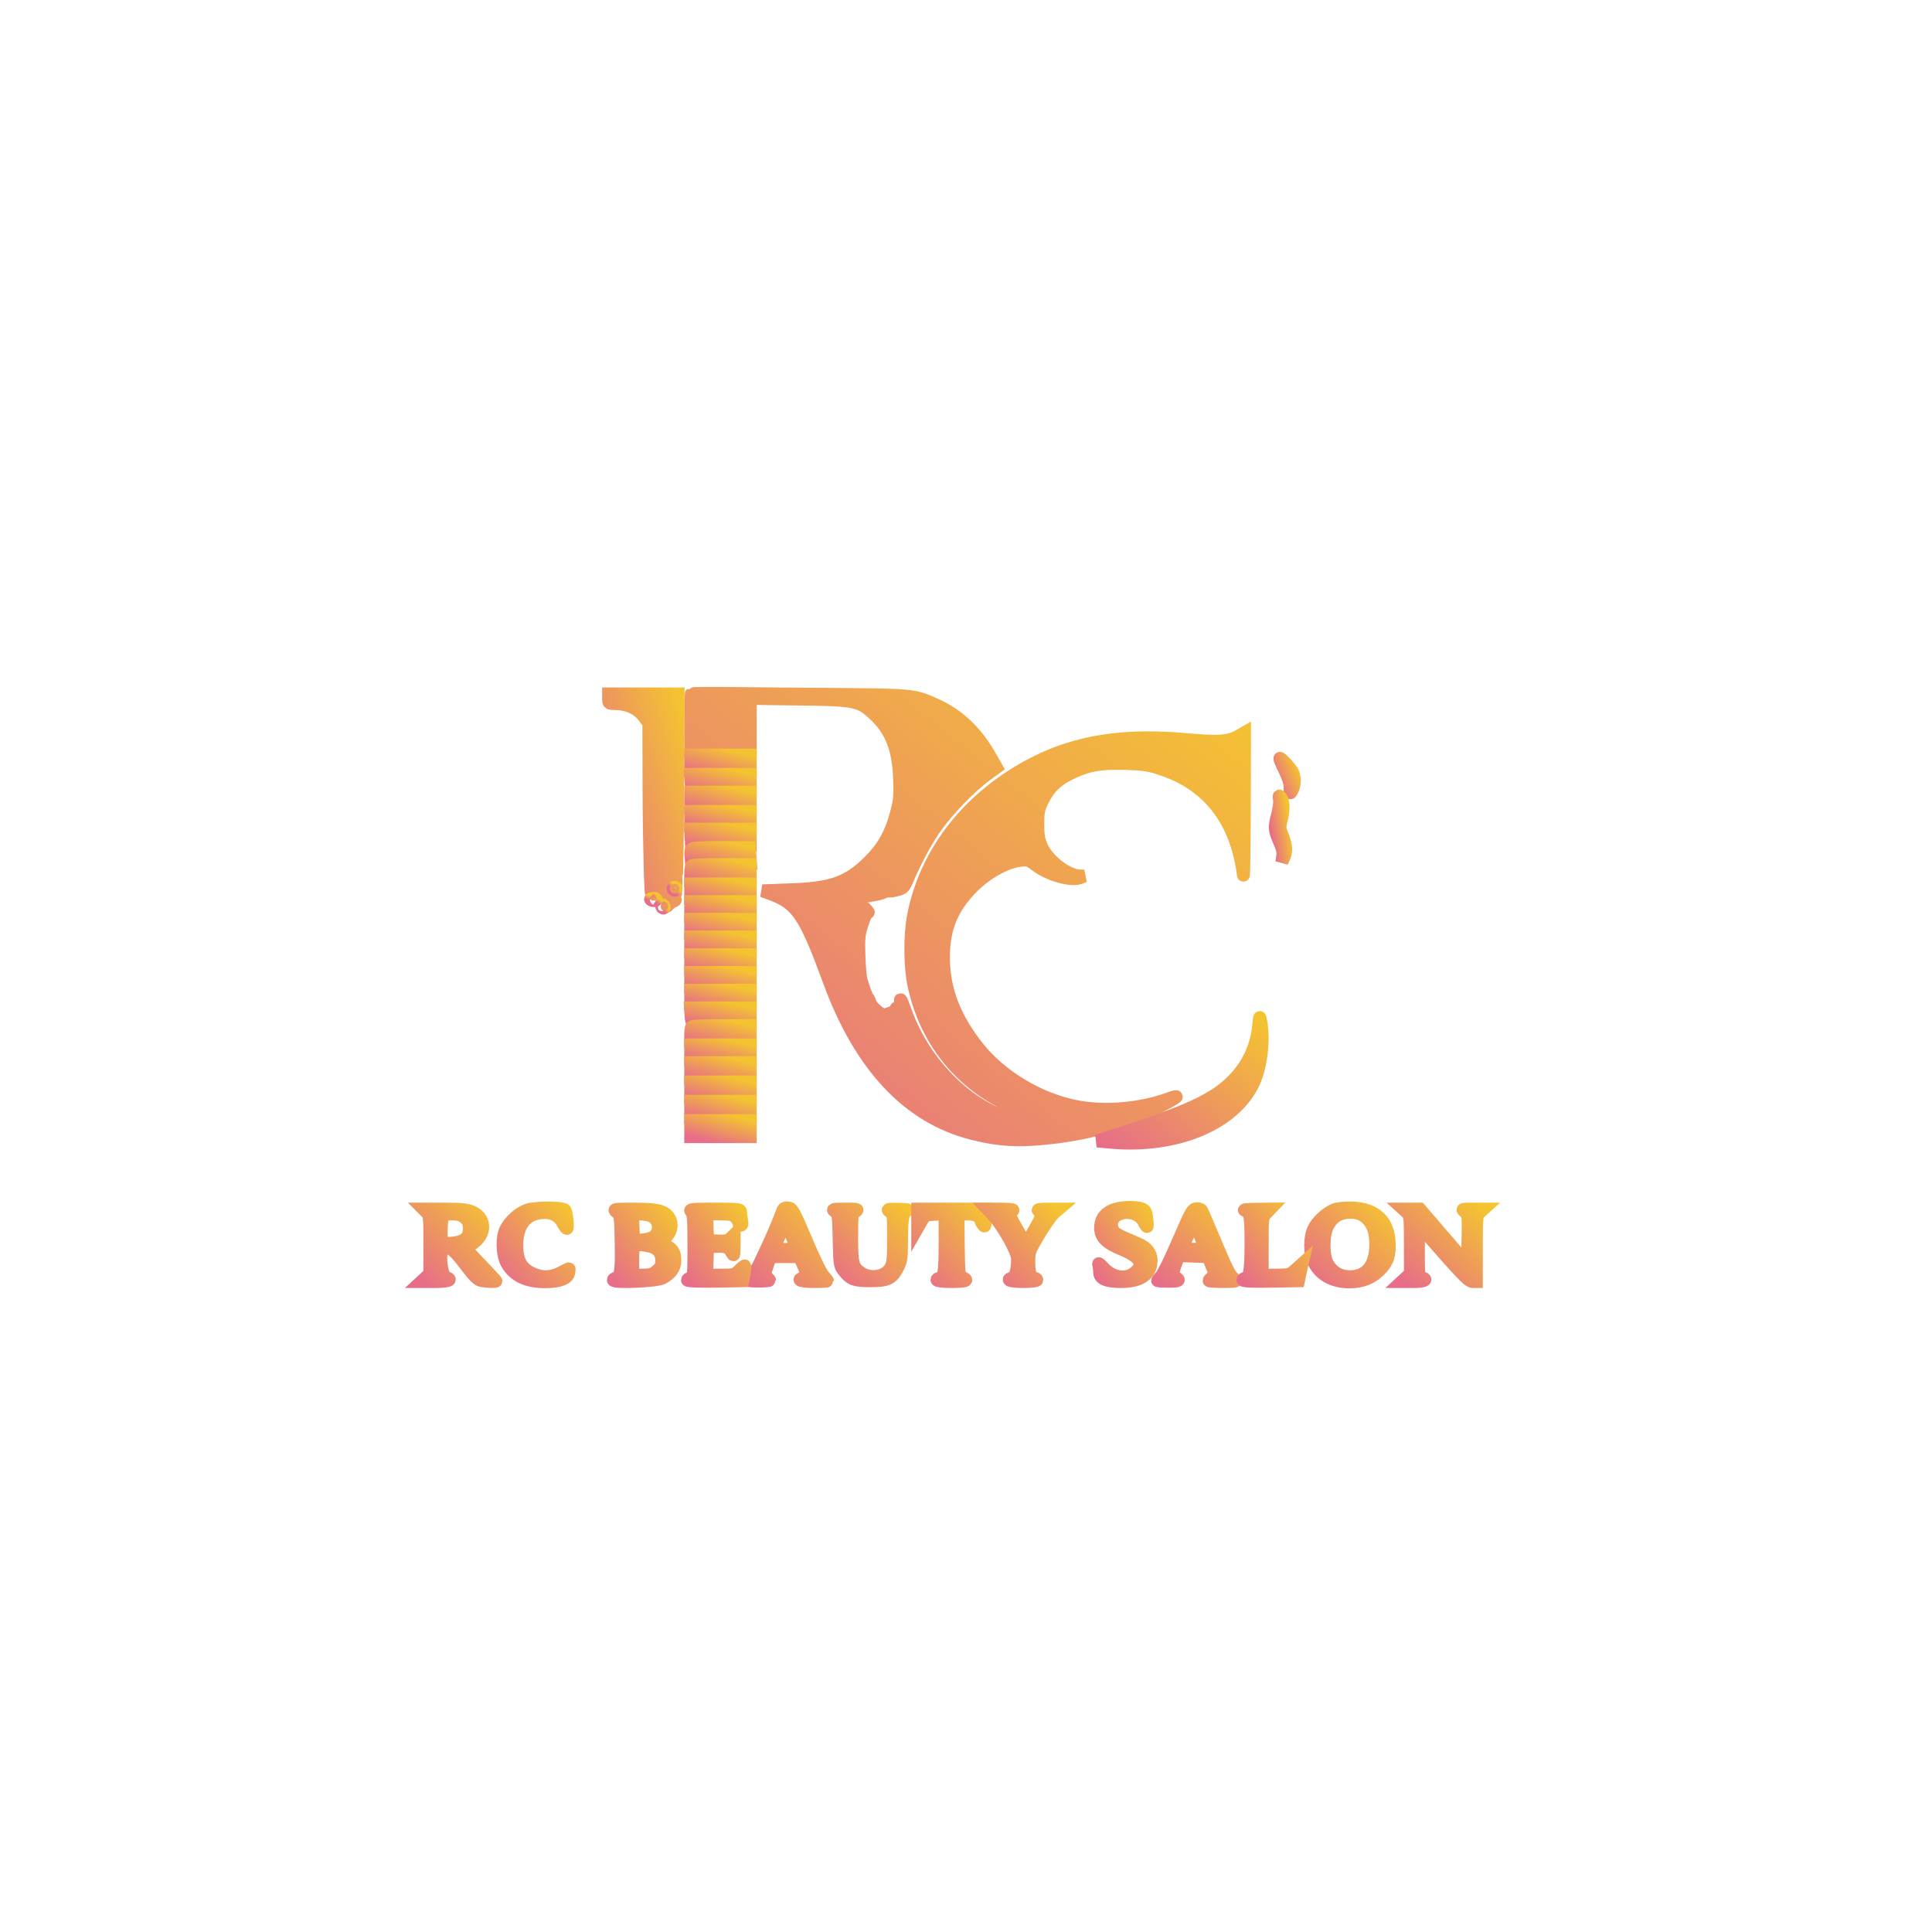
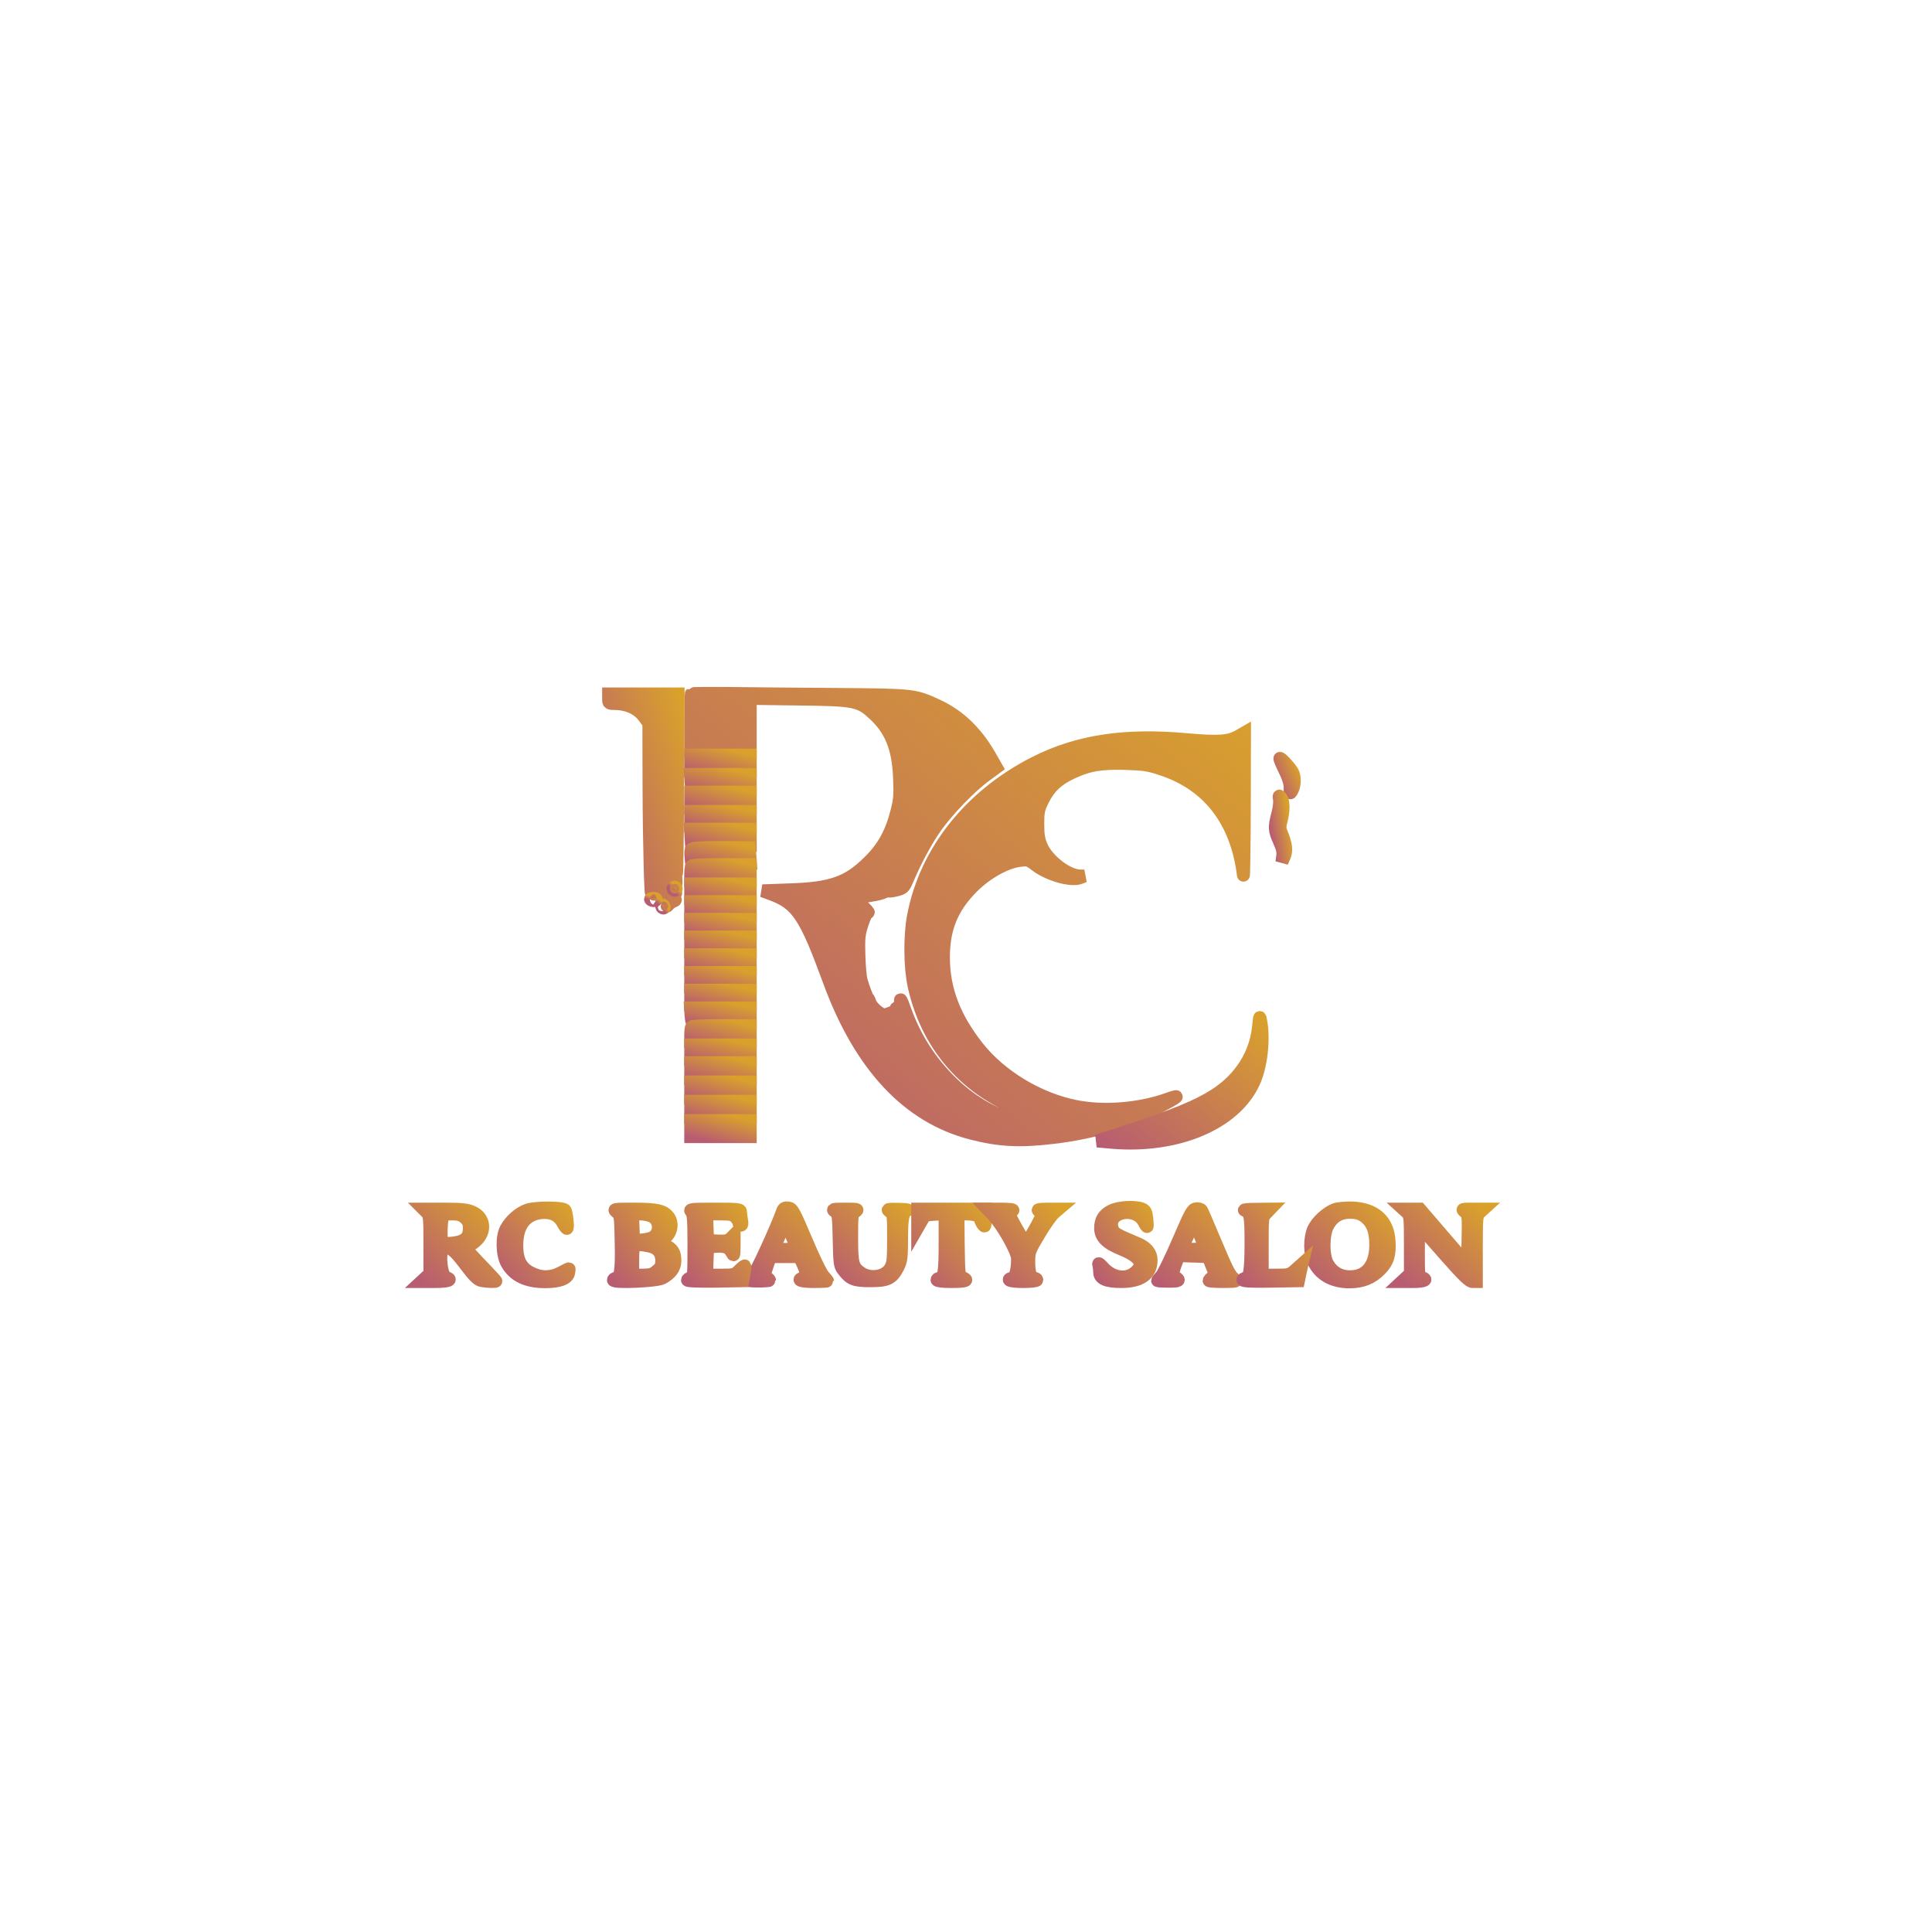
<svg xmlns="http://www.w3.org/2000/svg" version="1.0" width="1200pt" height="1200pt" viewBox="0 0 1200 1200" preserveAspectRatio="xMidYMid meet">
  <defs>
    <linearGradient id="logoGradient" x1="0%" y1="0%" x2="100%" y2="100%">
-       <stop offset="0%" style="stop-color:#E76D89;stop-opacity:1" />
-       <stop offset="100%" style="stop-color:#F4C430;stop-opacity:1" />
+       <stop offset="0%" style="stop-color:#B85C72;stop-opacity:1" />
+       <stop offset="100%" style="stop-color:#D9A12C;stop-opacity:1" />
    </linearGradient>
  </defs>
  <g transform="translate(0,1200) scale(0.1,-0.1)" fill="url(#logoGradient)" stroke="url(#logoGradient)" stroke-width="80">
    <path d="M4294 7691 c-2 -2 -4 -85 -4 -183 l0 -178 185 0 185 0 0 166 0 166 298 -4 c353 -4 380 -9 472 -95 104 -96 150 -210 157 -393 5 -107 2 -139 -16 -209 -33 -132 -83 -224 -171 -311 -132 -132 -235 -169 -499 -177 l-165 -6 57 -21 c160 -60 209 -134 358 -541 193 -526 490 -843 884 -944 170 -44 298 -51 506 -26 240 28 476 96 660 191 117 61 137 78 57 49 -179 -65 -407 -83 -583 -46 -228 47 -458 186 -599 362 -148 186 -216 362 -216 564 0 180 54 310 180 436 88 88 209 155 296 165 47 6 54 4 97 -29 80 -61 221 -101 277 -78 l25 10 -27 0 c-78 2 -200 95 -239 183 -18 42 -23 70 -23 139 0 77 3 93 32 152 39 78 92 128 180 168 104 49 179 61 332 57 120 -4 146 -8 234 -38 286 -97 458 -322 499 -655 2 -16 5 176 6 427 l1 457 -33 -19 c-63 -37 -127 -42 -327 -24 -388 35 -678 -10 -944 -145 -402 -205 -676 -551 -752 -950 -24 -123 -22 -321 4 -437 88 -396 361 -687 752 -800 108 -31 246 -54 332 -54 115 0 83 -17 -46 -24 -345 -19 -616 81 -834 308 -121 126 -208 268 -267 438 -15 43 -24 60 -22 41 3 -25 -1 -34 -15 -39 -10 -3 -16 -9 -13 -14 4 -7 -16 -17 -68 -34 -20 -6 -83 45 -93 77 -4 12 -9 24 -13 27 -7 6 -29 63 -42 110 -6 19 -12 90 -14 156 -3 107 -1 131 20 195 15 47 29 73 37 71 7 -1 -12 20 -42 48 -52 47 -54 50 -28 50 61 0 178 23 171 33 -4 6 0 8 11 4 10 -4 38 -2 63 5 41 10 47 16 65 57 50 120 122 254 180 335 75 106 216 252 310 320 l67 49 -32 56 c-87 157 -194 262 -332 327 -146 67 -144 67 -635 71 -245 2 -546 4 -668 6 -123 1 -226 0 -228 -2z" />
    <path d="M3780 7660 c0 -29 2 -30 43 -30 73 -1 137 -30 174 -78 l33 -44 1 -401 c1 -346 12 -749 17 -634 2 43 7 45 38 16 18 -17 21 -26 14 -39 -8 -15 -6 -17 8 -14 9 3 25 -1 36 -9 16 -11 17 -17 7 -38 -10 -20 -10 -21 1 -8 7 8 22 19 32 22 17 7 16 10 -14 25 -19 9 -36 23 -38 30 -3 11 0 12 16 3 11 -6 29 -11 39 -11 15 1 14 3 -5 13 -12 7 -19 17 -15 21 4 5 -4 6 -19 2 -15 -3 -30 -2 -33 4 -4 6 1 7 12 3 17 -6 17 -5 0 14 -22 25 -14 32 26 26 41 -6 48 -13 13 -13 -16 0 -25 -4 -21 -10 3 -5 18 -10 31 -10 23 0 25 4 23 33 -2 18 -1 37 3 42 3 6 6 259 7 563 l3 552 -216 0 -216 0 0 -30z" />
    <path d="M4290 7260 l0 -50 185 0 185 0 0 50 0 50 -185 0 -185 0 0 -50z" />
    <path d="M7978 7220 c23 -46 35 -83 35 -111 0 -40 0 -41 13 -18 16 30 18 83 3 112 -13 25 -69 87 -79 87 -4 0 9 -31 28 -70z" />
    <path d="M4292 7143 c2 -31 7 -48 16 -47 6 1 89 2 182 3 l170 1 0 45 0 45 -186 0 -185 0 3 -47z" />
    <path d="M4290 7030 l0 -50 185 0 185 0 0 50 0 50 -185 0 -185 0 0 -50z" />
    <path d="M7947 7034 c3 -17 -2 -57 -11 -91 -22 -82 -20 -101 10 -168 19 -41 25 -67 21 -93 l-5 -37 15 35 c16 37 11 76 -18 147 -11 26 -11 42 -1 78 16 60 15 117 -1 140 -13 16 -14 15 -10 -11z" />
    <path d="M4290 6915 l0 -45 185 0 185 0 0 45 0 45 -185 0 -185 0 0 -45z" />
    <path d="M4292 6803 l3 -48 183 -3 182 -2 0 50 0 50 -186 0 -185 0 3 -47z" />
    <path d="M4293 6724 c-2 -7 -3 -27 -1 -46 l3 -33 183 -3 183 -2 -3 47 -3 48 -179 1 c-131 0 -179 -3 -183 -12z" />
    <path d="M4297 6623 c-4 -3 -7 -26 -7 -50 l0 -43 185 0 185 0 0 50 0 50 -178 0 c-98 0 -182 -3 -185 -7z" />
    <path d="M4290 6465 l0 -45 185 0 185 0 0 45 0 45 -185 0 -185 0 0 -45z" />
    <path d="M4180 6480 c0 -5 5 -10 10 -10 6 0 10 5 10 10 0 6 -4 10 -10 10 -5 0 -10 -4 -10 -10z" />
    <path d="M4040 6416 c0 -9 30 -14 35 -6 4 6 -3 10 -14 10 -12 0 -21 -2 -21 -4z" />
    <path d="M4290 6355 l0 -45 185 0 185 0 0 45 0 45 -185 0 -185 0 0 -45z" />
    <path d="M4110 6370 c0 -5 5 -10 11 -10 5 0 7 5 4 10 -3 6 -8 10 -11 10 -2 0 -4 -4 -4 -10z" />
    <path d="M4290 6245 l0 -45 185 0 185 0 0 45 0 45 -185 0 -185 0 0 -45z" />
    <path d="M4290 6135 l0 -45 185 0 185 0 0 45 0 45 -185 0 -185 0 0 -45z" />
    <path d="M4290 6025 l0 -45 185 0 185 0 0 45 0 45 -185 0 -185 0 0 -45z" />
    <path d="M4290 5915 l0 -45 185 0 185 0 0 45 0 45 -185 0 -185 0 0 -45z" />
    <path d="M4290 5805 l0 -45 185 0 185 0 0 45 0 45 -185 0 -185 0 0 -45z" />
    <path d="M4292 5693 c2 -27 6 -47 11 -45 4 1 86 2 182 2 l175 0 0 45 0 45 -186 0 -185 0 3 -47z" />
    <path d="M7817 5623 c-17 -171 -112 -322 -268 -423 -111 -71 -247 -127 -559 -230 l-175 -57 90 -8 c407 -35 764 116 882 372 46 99 65 265 44 378 -7 38 -7 37 -14 -32z" />
    <path d="M4297 5623 c-4 -3 -7 -26 -7 -50 l0 -43 185 0 185 0 0 50 0 50 -178 0 c-98 0 -182 -3 -185 -7z" />
    <path d="M4290 5465 l0 -45 185 0 185 0 0 45 0 45 -185 0 -185 0 0 -45z" />
    <path d="M4290 5350 l0 -50 185 0 185 0 0 50 0 50 -185 0 -185 0 0 -50z" />
    <path d="M4290 5230 l0 -50 185 0 185 0 0 50 0 50 -185 0 -185 0 0 -50z" />
    <path d="M4290 5110 l0 -50 185 0 185 0 0 50 0 50 -185 0 -185 0 0 -50z" />
    <path d="M4290 4990 l0 -50 185 0 185 0 0 50 0 50 -185 0 -185 0 0 -50z" />
    <path d="M3278 4485 c-51 -17 -107 -65 -135 -118 -27 -50 -24 -161 6 -214 44 -77 121 -114 237 -114 89 0 139 19 146 55 3 14 4 26 2 26 -2 0 -24 -11 -50 -25 -60 -32 -124 -33 -184 -2 -64 31 -90 82 -90 171 0 123 53 194 153 204 62 6 107 -16 133 -64 10 -19 21 -34 25 -34 9 0 -2 103 -12 114 -16 17 -180 17 -231 1z" />
    <path d="M4863 4483 c-42 -116 -169 -393 -189 -410 -13 -12 -24 -24 -24 -26 0 -2 29 -4 65 -4 36 0 65 3 65 5 0 3 -8 11 -17 18 -17 12 -17 15 2 71 l20 58 90 0 90 0 17 -36 c31 -66 33 -90 9 -96 -47 -12 -16 -23 64 -23 47 0 85 2 85 4 0 2 -12 16 -26 32 -15 16 -63 116 -108 223 -76 179 -85 195 -109 198 -19 3 -29 -2 -34 -14z m51 -150 c16 -38 30 -74 33 -80 4 -10 -13 -13 -66 -13 -39 0 -71 3 -71 6 0 14 63 154 69 154 4 0 20 -30 35 -67z" />
    <path d="M6904 4480 c-49 -24 -69 -58 -68 -112 2 -54 39 -90 133 -128 115 -48 141 -93 80 -144 -55 -46 -140 -33 -198 32 -18 20 -30 29 -27 19 3 -10 6 -32 6 -48 0 -41 40 -59 135 -59 121 0 185 46 185 133 0 44 -28 79 -82 102 -138 58 -148 64 -158 91 -41 106 142 146 196 43 8 -17 17 -29 19 -27 2 1 1 25 -2 51 -5 40 -10 50 -30 58 -44 17 -145 11 -189 -11z" />
    <path d="M7429 4492 c-23 -3 -33 -22 -109 -198 -46 -107 -94 -206 -107 -220 -12 -14 -23 -26 -23 -28 0 -2 29 -4 65 -4 68 -1 78 5 46 25 -21 13 -18 36 10 106 l12 28 90 -3 91 -3 22 -55 c23 -54 23 -55 3 -72 -10 -9 -19 -19 -19 -22 0 -3 39 -6 88 -6 85 1 86 1 66 18 -28 24 -42 52 -125 249 -38 91 -72 170 -76 176 -5 7 -20 11 -34 9z m27 -170 l31 -77 -39 -3 c-21 -2 -54 -2 -73 0 l-34 3 37 82 c20 45 39 80 42 77 3 -3 19 -40 36 -82z" />
    <path d="M8291 4487 c-50 -19 -111 -75 -132 -121 -24 -54 -25 -148 0 -201 37 -81 117 -127 222 -127 81 0 140 24 192 77 47 48 60 91 55 175 -7 128 -87 201 -227 207 -45 1 -90 -3 -110 -10z m179 -39 c52 -36 75 -90 75 -178 0 -129 -57 -200 -160 -200 -62 0 -108 27 -139 80 -30 50 -29 179 0 235 30 57 75 85 139 85 37 0 61 -6 85 -22z" />
    <path d="M2650 4470 c19 -19 20 -33 20 -200 l0 -181 -26 -24 -27 -25 87 0 c80 0 110 11 67 25 -32 10 -47 170 -16 181 36 14 66 -8 135 -100 56 -74 77 -95 102 -100 33 -6 88 -8 88 -3 0 2 -26 30 -57 63 -81 83 -133 141 -133 148 0 3 7 6 15 6 8 0 30 14 49 31 66 58 57 146 -18 180 -33 15 -66 19 -173 19 l-133 0 20 -20z m237 -34 c22 -19 28 -32 28 -65 0 -58 -28 -83 -102 -92 -32 -3 -61 -4 -65 -2 -10 5 -10 108 -2 152 6 30 8 31 60 31 41 0 59 -5 81 -24z" />
    <path d="M3831 4471 c23 -18 24 -25 27 -187 4 -173 -4 -224 -33 -224 -8 0 -15 -5 -15 -11 0 -18 268 -7 305 13 51 28 76 62 77 105 1 54 -14 77 -64 101 l-43 20 28 13 c52 24 72 93 41 138 -29 41 -72 51 -215 51 -130 0 -131 0 -108 -19z m219 -26 c49 -25 53 -100 7 -129 -12 -8 -44 -16 -72 -18 l-50 -3 -3 83 -3 82 46 0 c25 0 59 -7 75 -15z m-15 -185 c50 -11 75 -41 75 -90 0 -30 -6 -44 -31 -64 -25 -22 -41 -26 -90 -26 l-59 0 0 88 c0 49 3 92 7 95 9 10 50 8 98 -3z" />
    <path d="M4294 4474 c13 -13 16 -47 16 -211 0 -186 -1 -195 -20 -200 -11 -3 -20 -9 -20 -14 0 -6 74 -8 172 -7 l172 3 8 44 c4 25 6 46 4 48 -2 2 -17 -10 -34 -27 -29 -29 -34 -30 -117 -30 l-86 0 3 88 3 87 44 3 c63 5 88 -4 105 -36 15 -26 15 -25 16 41 l0 67 -20 -20 c-17 -17 -31 -20 -83 -18 l-62 3 -3 83 -3 82 80 0 c70 0 83 -3 101 -22 11 -12 20 -28 20 -35 0 -7 5 -13 11 -13 8 0 9 11 5 31 -3 17 -6 40 -6 50 0 18 -10 19 -161 19 -146 0 -159 -1 -145 -16z" />
    <path d="M5187 4475 c20 -14 22 -25 25 -174 3 -143 5 -163 24 -187 44 -59 68 -69 169 -69 109 0 136 13 173 85 19 39 22 59 22 171 0 136 8 174 37 182 10 3 -16 5 -57 6 -70 1 -73 0 -52 -15 21 -14 22 -21 22 -167 0 -133 -3 -156 -20 -184 -32 -54 -123 -69 -181 -30 -53 36 -59 56 -59 219 0 141 1 148 22 162 21 15 17 16 -62 16 -78 0 -83 -1 -63 -15z" />
    <path d="M5700 4433 l0 -58 23 40 c22 39 24 40 85 43 l62 3 0 -181 c0 -181 -6 -220 -35 -220 -8 0 -15 -4 -15 -10 0 -6 37 -10 90 -10 91 0 109 7 68 25 -23 10 -23 14 -26 203 l-2 192 50 0 c55 0 90 -13 90 -33 0 -7 7 -22 15 -33 13 -17 14 -14 15 39 l0 57 -210 0 -210 0 0 -57z" />
    <path d="M6169 4452 c60 -64 151 -226 151 -269 0 -71 -12 -115 -32 -121 -44 -11 -11 -22 67 -22 50 0 85 4 85 10 0 6 -7 10 -15 10 -23 0 -35 34 -35 103 0 61 3 69 65 173 36 60 78 119 93 131 l27 23 -70 0 c-52 -1 -66 -3 -52 -11 9 -5 17 -17 17 -26 0 -18 -88 -173 -98 -173 -9 0 -102 163 -102 178 0 6 8 16 18 21 12 8 -6 10 -69 11 l-86 0 36 -38z" />
    <path d="M7730 4483 c36 -13 40 -34 40 -204 0 -171 -8 -219 -35 -219 -8 0 -15 -5 -15 -10 0 -7 60 -10 172 -8 l173 3 11 53 12 52 -39 -35 c-38 -34 -41 -35 -124 -35 l-85 0 0 180 c0 179 0 181 25 205 l24 25 -87 -1 c-48 0 -80 -3 -72 -6z" />
    <path d="M8738 4470 c21 -20 22 -28 22 -201 l0 -180 -26 -24 -27 -25 72 0 c68 0 93 12 51 25 -19 6 -20 15 -20 168 1 154 1 161 18 142 9 -12 79 -92 155 -178 107 -121 144 -157 163 -157 l24 0 0 205 c0 197 1 205 22 225 l22 20 -68 0 c-66 0 -68 0 -47 -17 21 -17 22 -25 19 -172 l-3 -155 -148 172 -148 172 -51 0 -52 0 22 -20z" />
  </g>
</svg>
